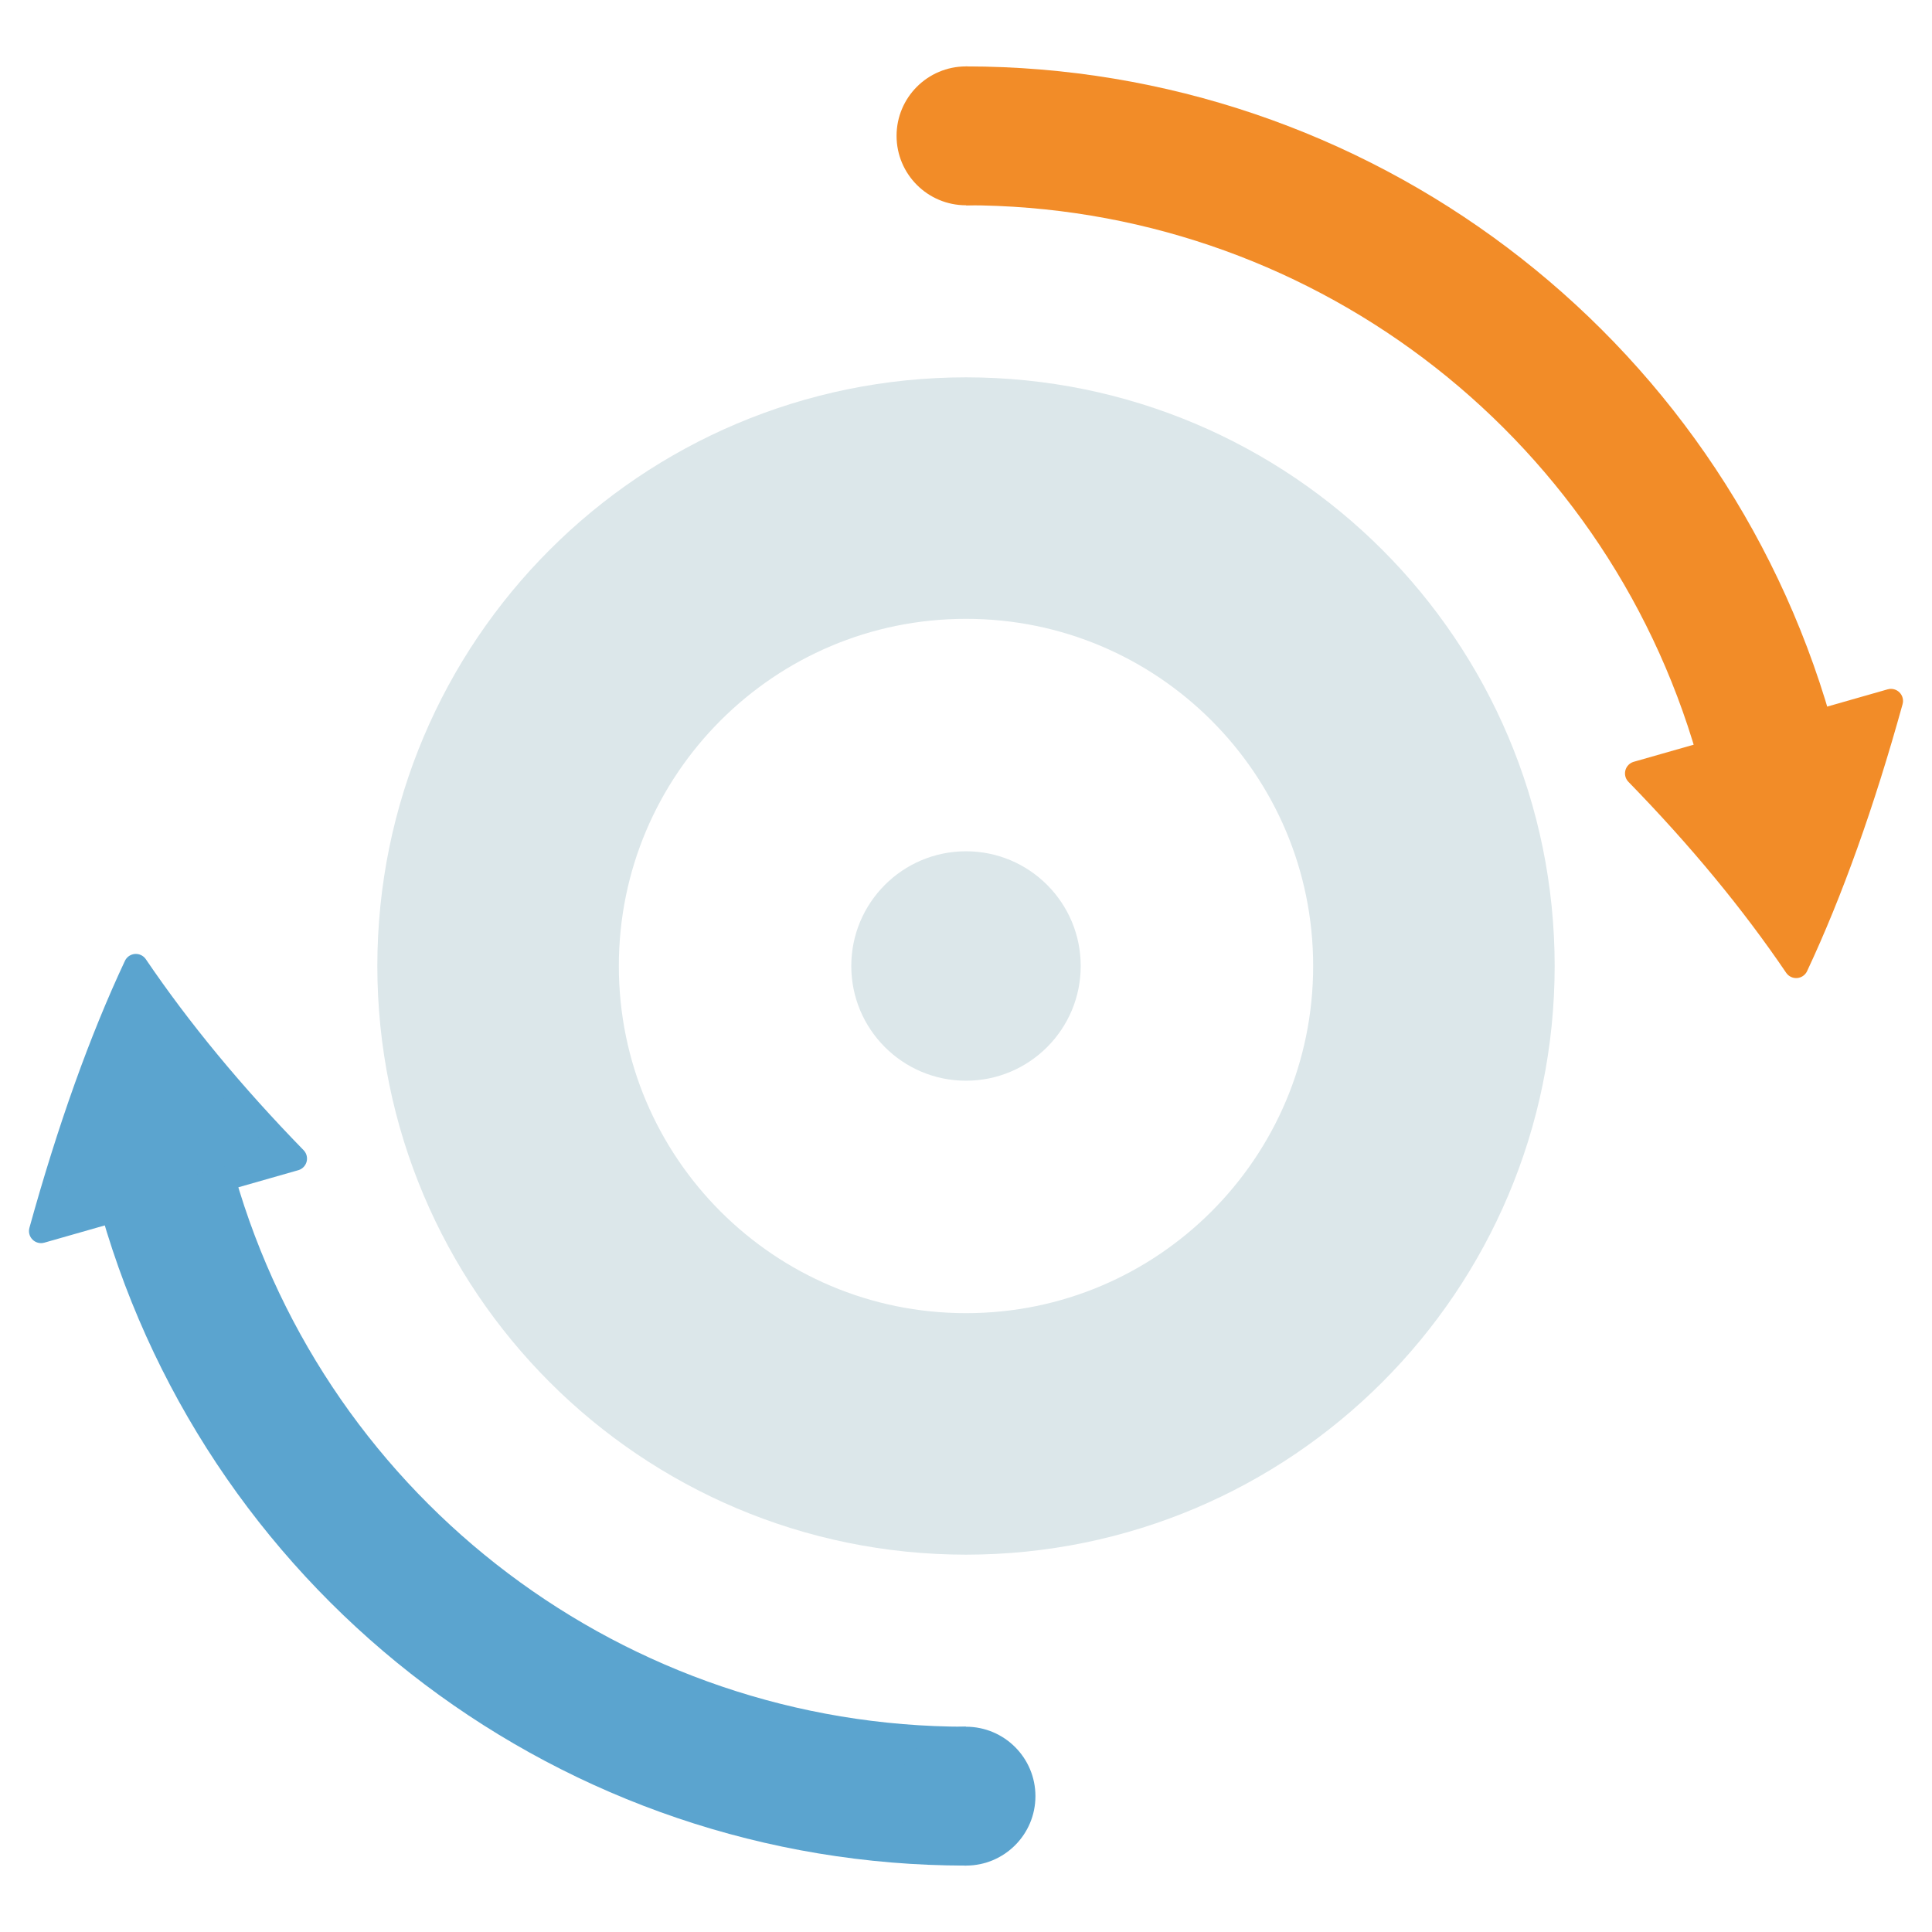
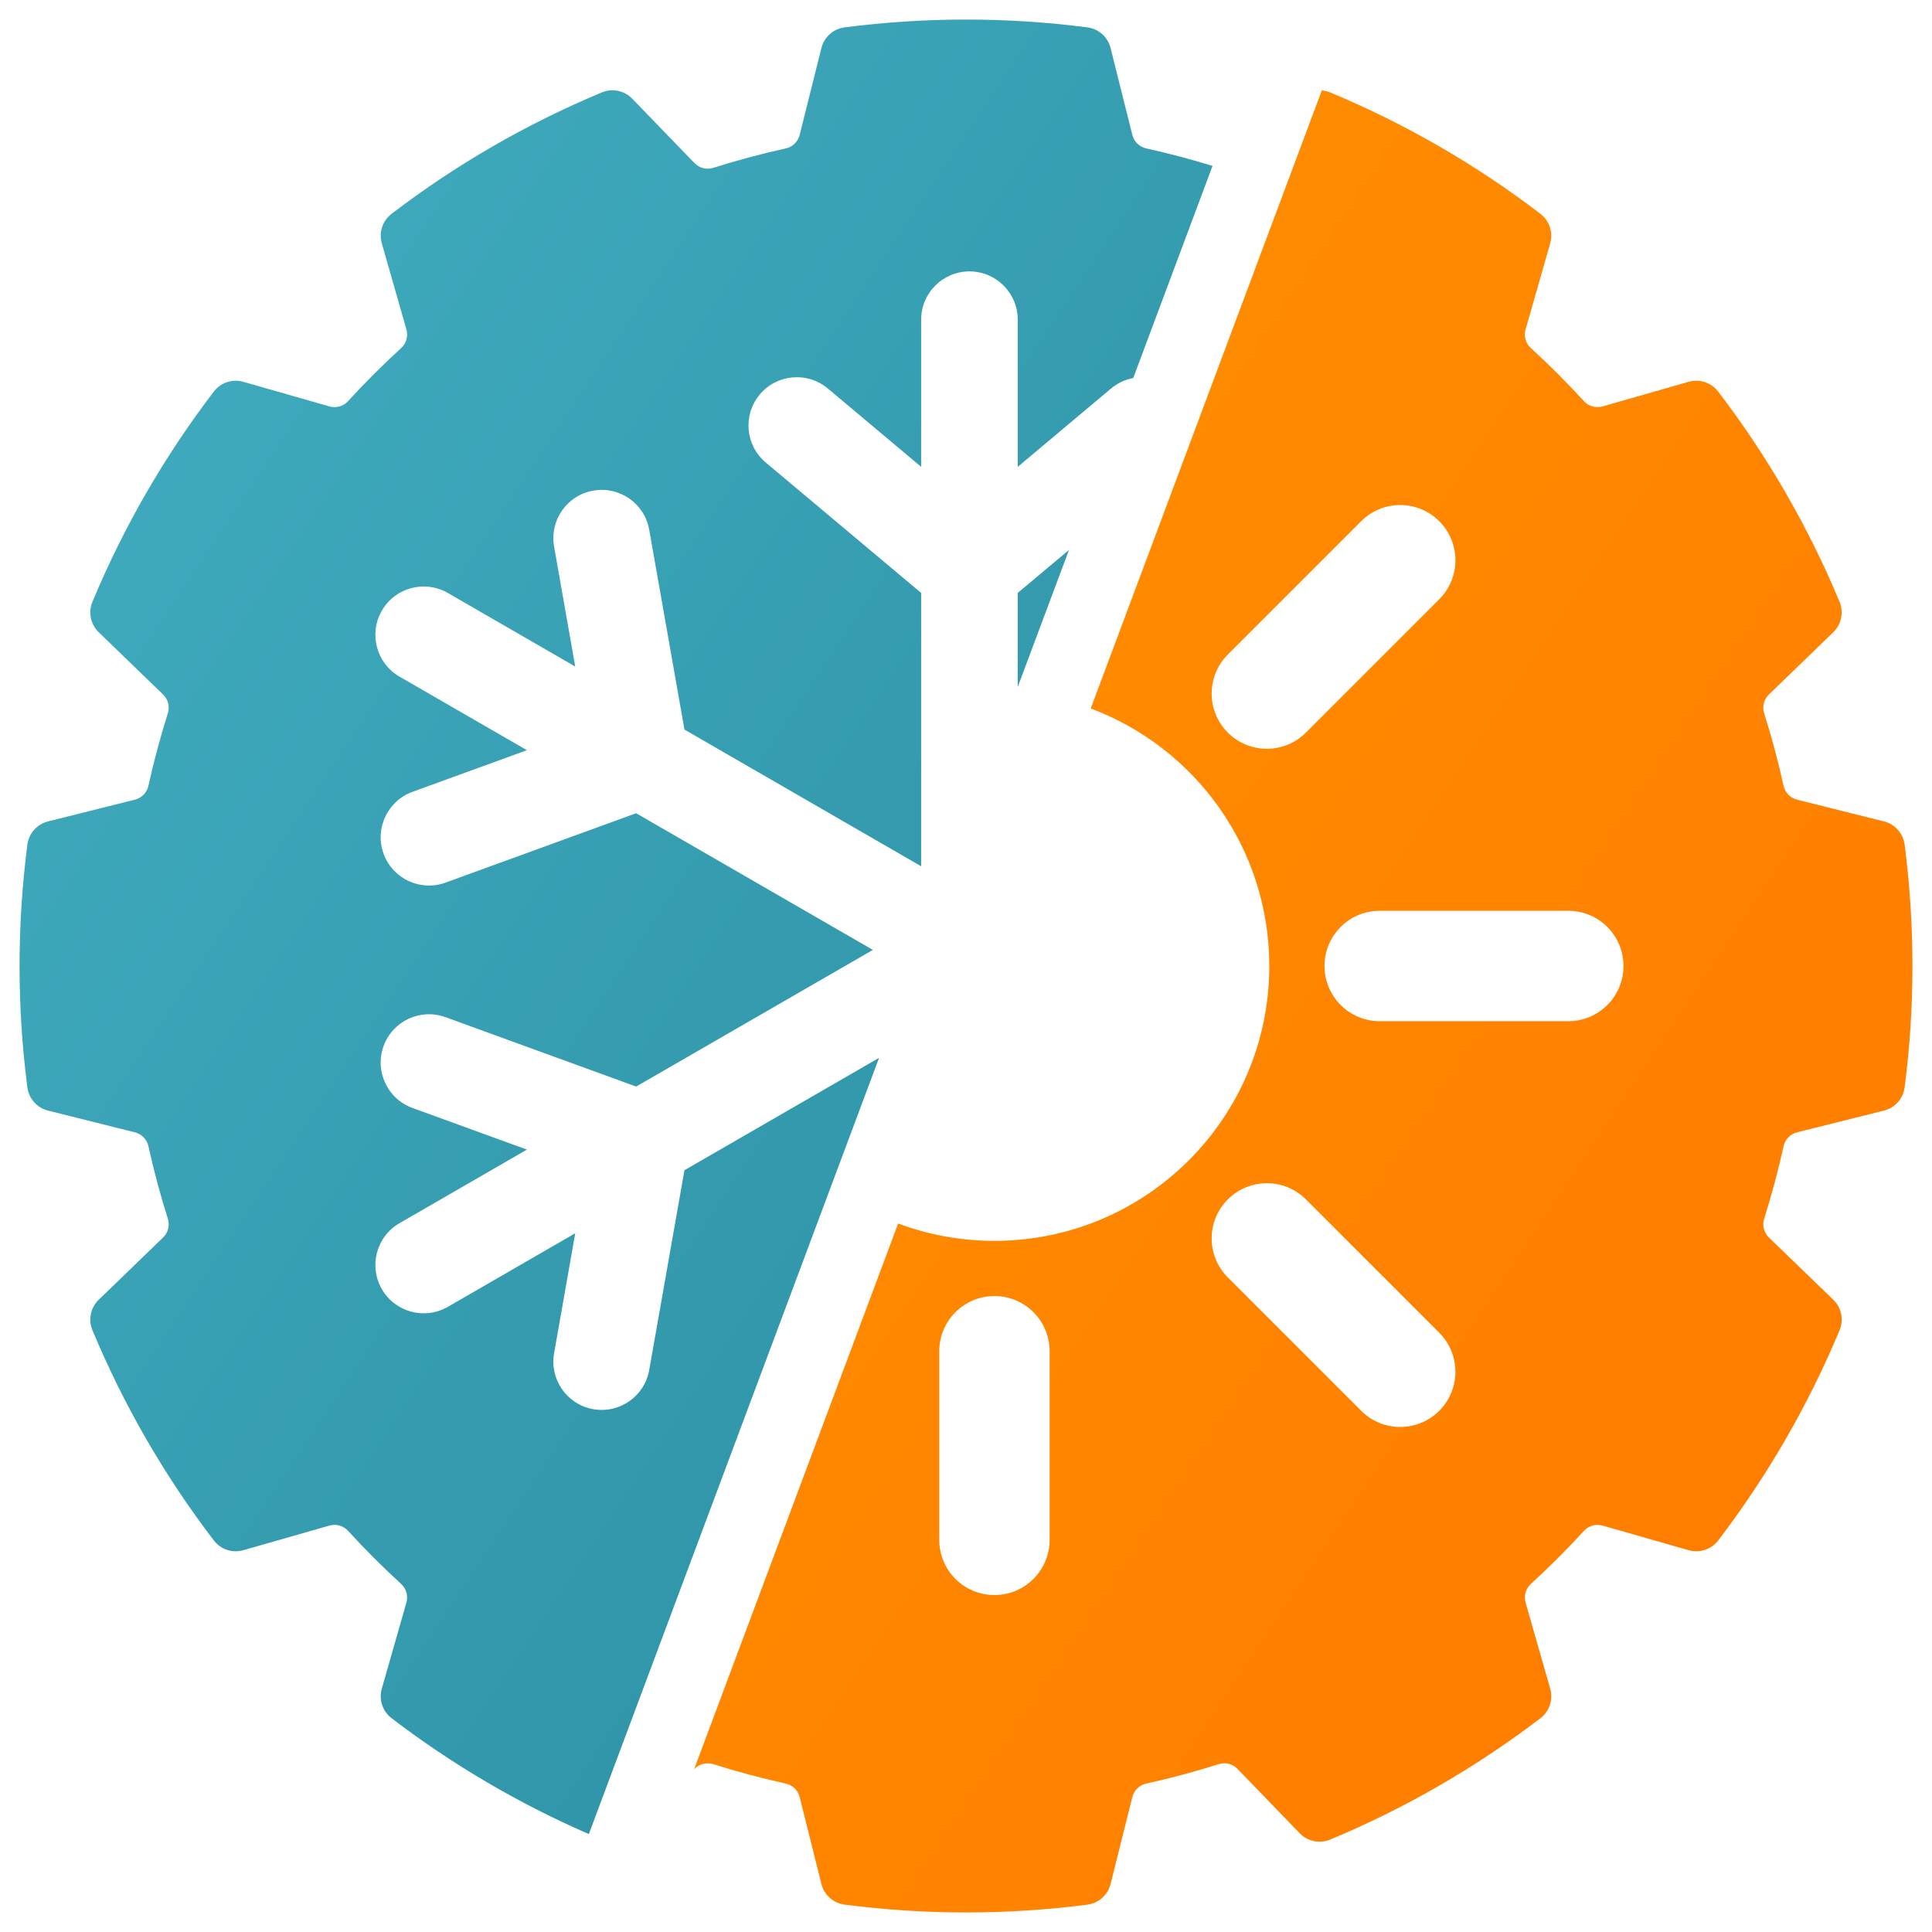
- <svg xmlns="http://www.w3.org/2000/svg" viewBox="0 0 64 64">
-   <circle cx="32" cy="32" r="15.5" fill="none" stroke="#DCE7EA" stroke-width="8" />
-   <circle cx="32" cy="32" r="3.8" fill="#DCE7EA" />
-   <path d="M32 4.5A27.5 27.5 0 0 1 58.43 24.42" fill="none" stroke="#F28C28" stroke-width="4.6" />
-   <circle cx="32" cy="4.5" r="2.3" fill="#F28C28" />
-   <path d="M62.64 23.22Q61.23 28.31 59.5 32Q57.33 28.8 54.23 25.62Z" fill="#F28C28" stroke="#F28C28" stroke-width=".8" stroke-linejoin="round" />
-   <path d="M32 59.5A27.5 27.5 0 0 1 5.57 39.58" fill="none" stroke="#5BA4CF" stroke-width="4.6" />
-   <circle cx="32" cy="59.5" r="2.3" fill="#5BA4CF" />
-   <path d="M1.36 40.78Q2.77 35.69 4.5 32Q6.67 35.2 9.77 38.38Z" fill="#5BA4CF" stroke="#5BA4CF" stroke-width=".8" stroke-linejoin="round" />
+ <svg xmlns="http://www.w3.org/2000/svg" viewBox="0 0 840 840" role="img" aria-label="Wisselweer">
+   <defs>
+     <linearGradient id="winterGradient" x1="0" y1="0" x2="1" y2="1">
+       <stop offset="0" stop-color="#43AFC2" />
+       <stop offset="1" stop-color="#2A8DA1" />
+     </linearGradient>
+     <linearGradient id="summerGradient" x1="0" y1="0" x2="1" y2="1">
+       <stop offset="0" stop-color="#ff9200" />
+       <stop offset="1" stop-color="#ff7900" />
+     </linearGradient>
+   </defs>
+   <path id="winter-blauw" fill="url(#winterGradient)" d="M341.65,64.53 C344.61,63.88 346.95,61.61 347.68,58.66 L357.13,20.89 C358.33,16.1 362.33,12.53 367.23,11.9 C402.26,7.37 437.74,7.37 472.77,11.9 C477.67,12.53 481.67,16.1 482.87,20.89 L492.32,58.66 C493.05,61.61 495.39,63.88 498.35,64.53 C508.07,66.67 517.69,69.21 527.19,72.14 L492.71,164.36 C489.27,165 485.95,166.51 483.07,168.92 L442.5,202.97 L442.5,139 C442.5,127.4 433.1,118 421.5,118 C409.9,118 400.5,127.4 400.5,139 L400.5,202.97 L359.93,168.92 C351.04,161.46 337.8,162.62 330.34,171.51 C322.89,180.39 324.04,193.64 332.93,201.09 L400.5,257.79 L400.5,376.63 L297.59,317.21 L282.27,230.34 C280.26,218.92 269.36,211.29 257.94,213.31 C246.52,215.32 238.89,226.21 240.91,237.64 L250.1,289.8 L194.71,257.81 C184.66,252.01 171.82,255.46 166.02,265.5 C160.22,275.54 163.66,288.39 173.71,294.19 L229.1,326.17 L179.33,344.28 C168.43,348.25 162.82,360.3 166.78,371.2 C170.75,382.1 182.8,387.72 193.7,383.75 L276.59,353.58 L379.5,413 L276.59,472.42 L193.7,442.25 C182.8,438.28 170.75,443.9 166.78,454.8 C162.82,465.7 168.43,477.75 179.33,481.72 L229.1,499.83 L173.71,531.81 C163.66,537.61 160.22,550.46 166.02,560.5 C171.82,570.54 184.66,573.99 194.71,568.19 L250.1,536.2 L240.91,588.36 C238.89,599.79 246.52,610.68 257.94,612.69 C269.36,614.71 280.26,607.08 282.27,595.66 L297.59,508.79 L382.2,459.94 L256.02,797.42 C225.51,784.16 196.7,767.25 170.25,747.04 C166.33,744.05 164.64,738.95 166,734.21 L176.7,696.77 C177.54,693.85 176.65,690.71 174.41,688.67 C166.38,681.32 158.68,673.62 151.33,665.59 C149.29,663.35 146.15,662.46 143.23,663.3 L105.79,674 C101.05,675.36 95.95,673.67 92.96,669.75 C71.52,641.68 53.78,610.96 40.19,578.35 C38.29,573.79 39.37,568.54 42.92,565.11 L70.91,538.04 C73.1,535.93 73.9,532.77 72.98,529.88 C69.69,519.5 66.88,508.98 64.53,498.35 C63.88,495.39 61.61,493.05 58.66,492.32 L20.89,482.87 C16.1,481.67 12.53,477.67 11.9,472.77 C7.37,437.74 7.37,402.26 11.9,367.23 C12.53,362.33 16.1,358.33 20.89,357.13 L58.66,347.68 C61.61,346.95 63.88,344.61 64.53,341.65 C66.88,331.02 69.69,320.5 72.98,310.12 C73.9,307.23 73.1,304.07 70.91,301.96 L42.92,274.89 C39.37,271.46 38.29,266.21 40.19,261.65 C53.78,229.04 71.52,198.32 92.96,170.25 C95.95,166.33 101.05,164.64 105.79,166 L143.23,176.7 C146.15,177.54 149.29,176.65 151.33,174.41 C158.68,166.38 166.38,158.68 174.41,151.33 C176.65,149.29 177.54,146.15 176.7,143.23 L166,105.79 C164.64,101.05 166.33,95.95 170.25,92.96 C198.32,71.52 229.04,53.78 261.65,40.19 C266.21,38.29 271.46,39.37 274.89,42.92 L301.96,70.91 C304.07,73.1 307.23,73.9 310.12,72.98 C320.5,69.69 331.02,66.88 341.65,64.53 Z M464.77,239.11 L442.5,298.66 L442.5,257.79 L464.77,239.11 Z" />
+   <path id="zomer-oranje" fill="url(#summerGradient)" d="M301.78,769.27 L390.5,531.96 C403.53,536.84 417.64,539.5 432.37,539.5 C498.36,539.5 551.87,486 551.87,420 C551.87,368.73 519.58,325 474.23,308.04 L574.7,39.3 C575.94,39.4 577.17,39.69 578.35,40.19 C610.96,53.78 641.68,71.52 669.75,92.96 C673.67,95.95 675.36,101.05 674,105.79 L663.3,143.23 C662.46,146.15 663.35,149.29 665.59,151.33 C673.62,158.68 681.32,166.38 688.67,174.41 C690.71,176.65 693.85,177.54 696.77,176.7 L734.21,166 C738.95,164.64 744.05,166.33 747.04,170.25 C768.48,198.32 786.22,229.04 799.81,261.65 C801.71,266.21 800.63,271.46 797.08,274.89 L769.09,301.96 C766.9,304.07 766.1,307.23 767.02,310.12 C770.31,320.5 773.12,331.02 775.47,341.65 C776.12,344.61 778.39,346.95 781.34,347.68 L819.11,357.13 C823.9,358.33 827.47,362.33 828.1,367.23 C832.63,402.26 832.63,437.74 828.1,472.77 C827.47,477.67 823.9,481.67 819.11,482.87 L781.34,492.32 C778.39,493.05 776.12,495.39 775.47,498.35 C773.12,508.98 770.31,519.5 767.02,529.88 C766.1,532.77 766.9,535.93 769.09,538.04 L797.08,565.11 C800.63,568.54 801.71,573.79 799.81,578.35 C786.22,610.96 768.48,641.68 747.04,669.75 C744.05,673.67 738.95,675.36 734.21,674 L696.77,663.3 C693.85,662.46 690.71,663.35 688.67,665.59 C681.32,673.62 673.62,681.32 665.59,688.67 C663.35,690.71 662.46,693.85 663.3,696.77 L674,734.21 C675.36,738.95 673.67,744.05 669.75,747.04 C641.68,768.48 610.96,786.22 578.35,799.81 C573.79,801.71 568.54,800.63 565.11,797.08 L538.04,769.09 C535.93,766.9 532.77,766.1 529.88,767.02 C519.5,770.31 508.98,773.12 498.35,775.47 C495.39,776.12 493.05,778.39 492.32,781.34 L482.87,819.11 C481.67,823.9 477.67,827.47 472.77,828.1 C437.74,832.63 402.26,832.63 367.23,828.1 C362.33,827.47 358.33,823.9 357.13,819.11 L347.68,781.34 C346.95,778.39 344.61,776.12 341.65,775.47 C331.02,773.12 320.5,770.31 310.12,767.02 C307.23,766.1 304.07,766.9 301.96,769.09 Z M533.84,555.41 L591.82,613.39 C601.19,622.77 616.39,622.77 625.76,613.39 C635.13,604.02 635.13,588.83 625.76,579.45 L567.78,521.47 C558.4,512.1 543.21,512.1 533.84,521.47 C524.46,530.84 524.46,546.04 533.84,555.41 Z M567.78,318.53 L625.76,260.55 C635.13,251.17 635.13,235.98 625.76,226.61 C616.39,217.23 601.19,217.23 591.82,226.61 L533.84,284.59 C524.46,293.96 524.46,309.16 533.84,318.53 C543.21,327.9 558.4,327.9 567.78,318.53 Z M408.37,587.5 L408.37,669.5 C408.37,682.75 419.11,693.5 432.37,693.5 C445.62,693.5 456.37,682.75 456.37,669.5 L456.37,587.5 C456.37,574.25 445.62,563.5 432.37,563.5 C419.11,563.5 408.37,574.25 408.37,587.5 Z M599.87,444 L681.87,444 C695.12,444 705.87,433.25 705.87,420 C705.87,406.75 695.12,396 681.87,396 L599.87,396 C586.61,396 575.87,406.75 575.87,420 C575.87,433.25 586.61,444 599.87,444 Z" />
</svg>
